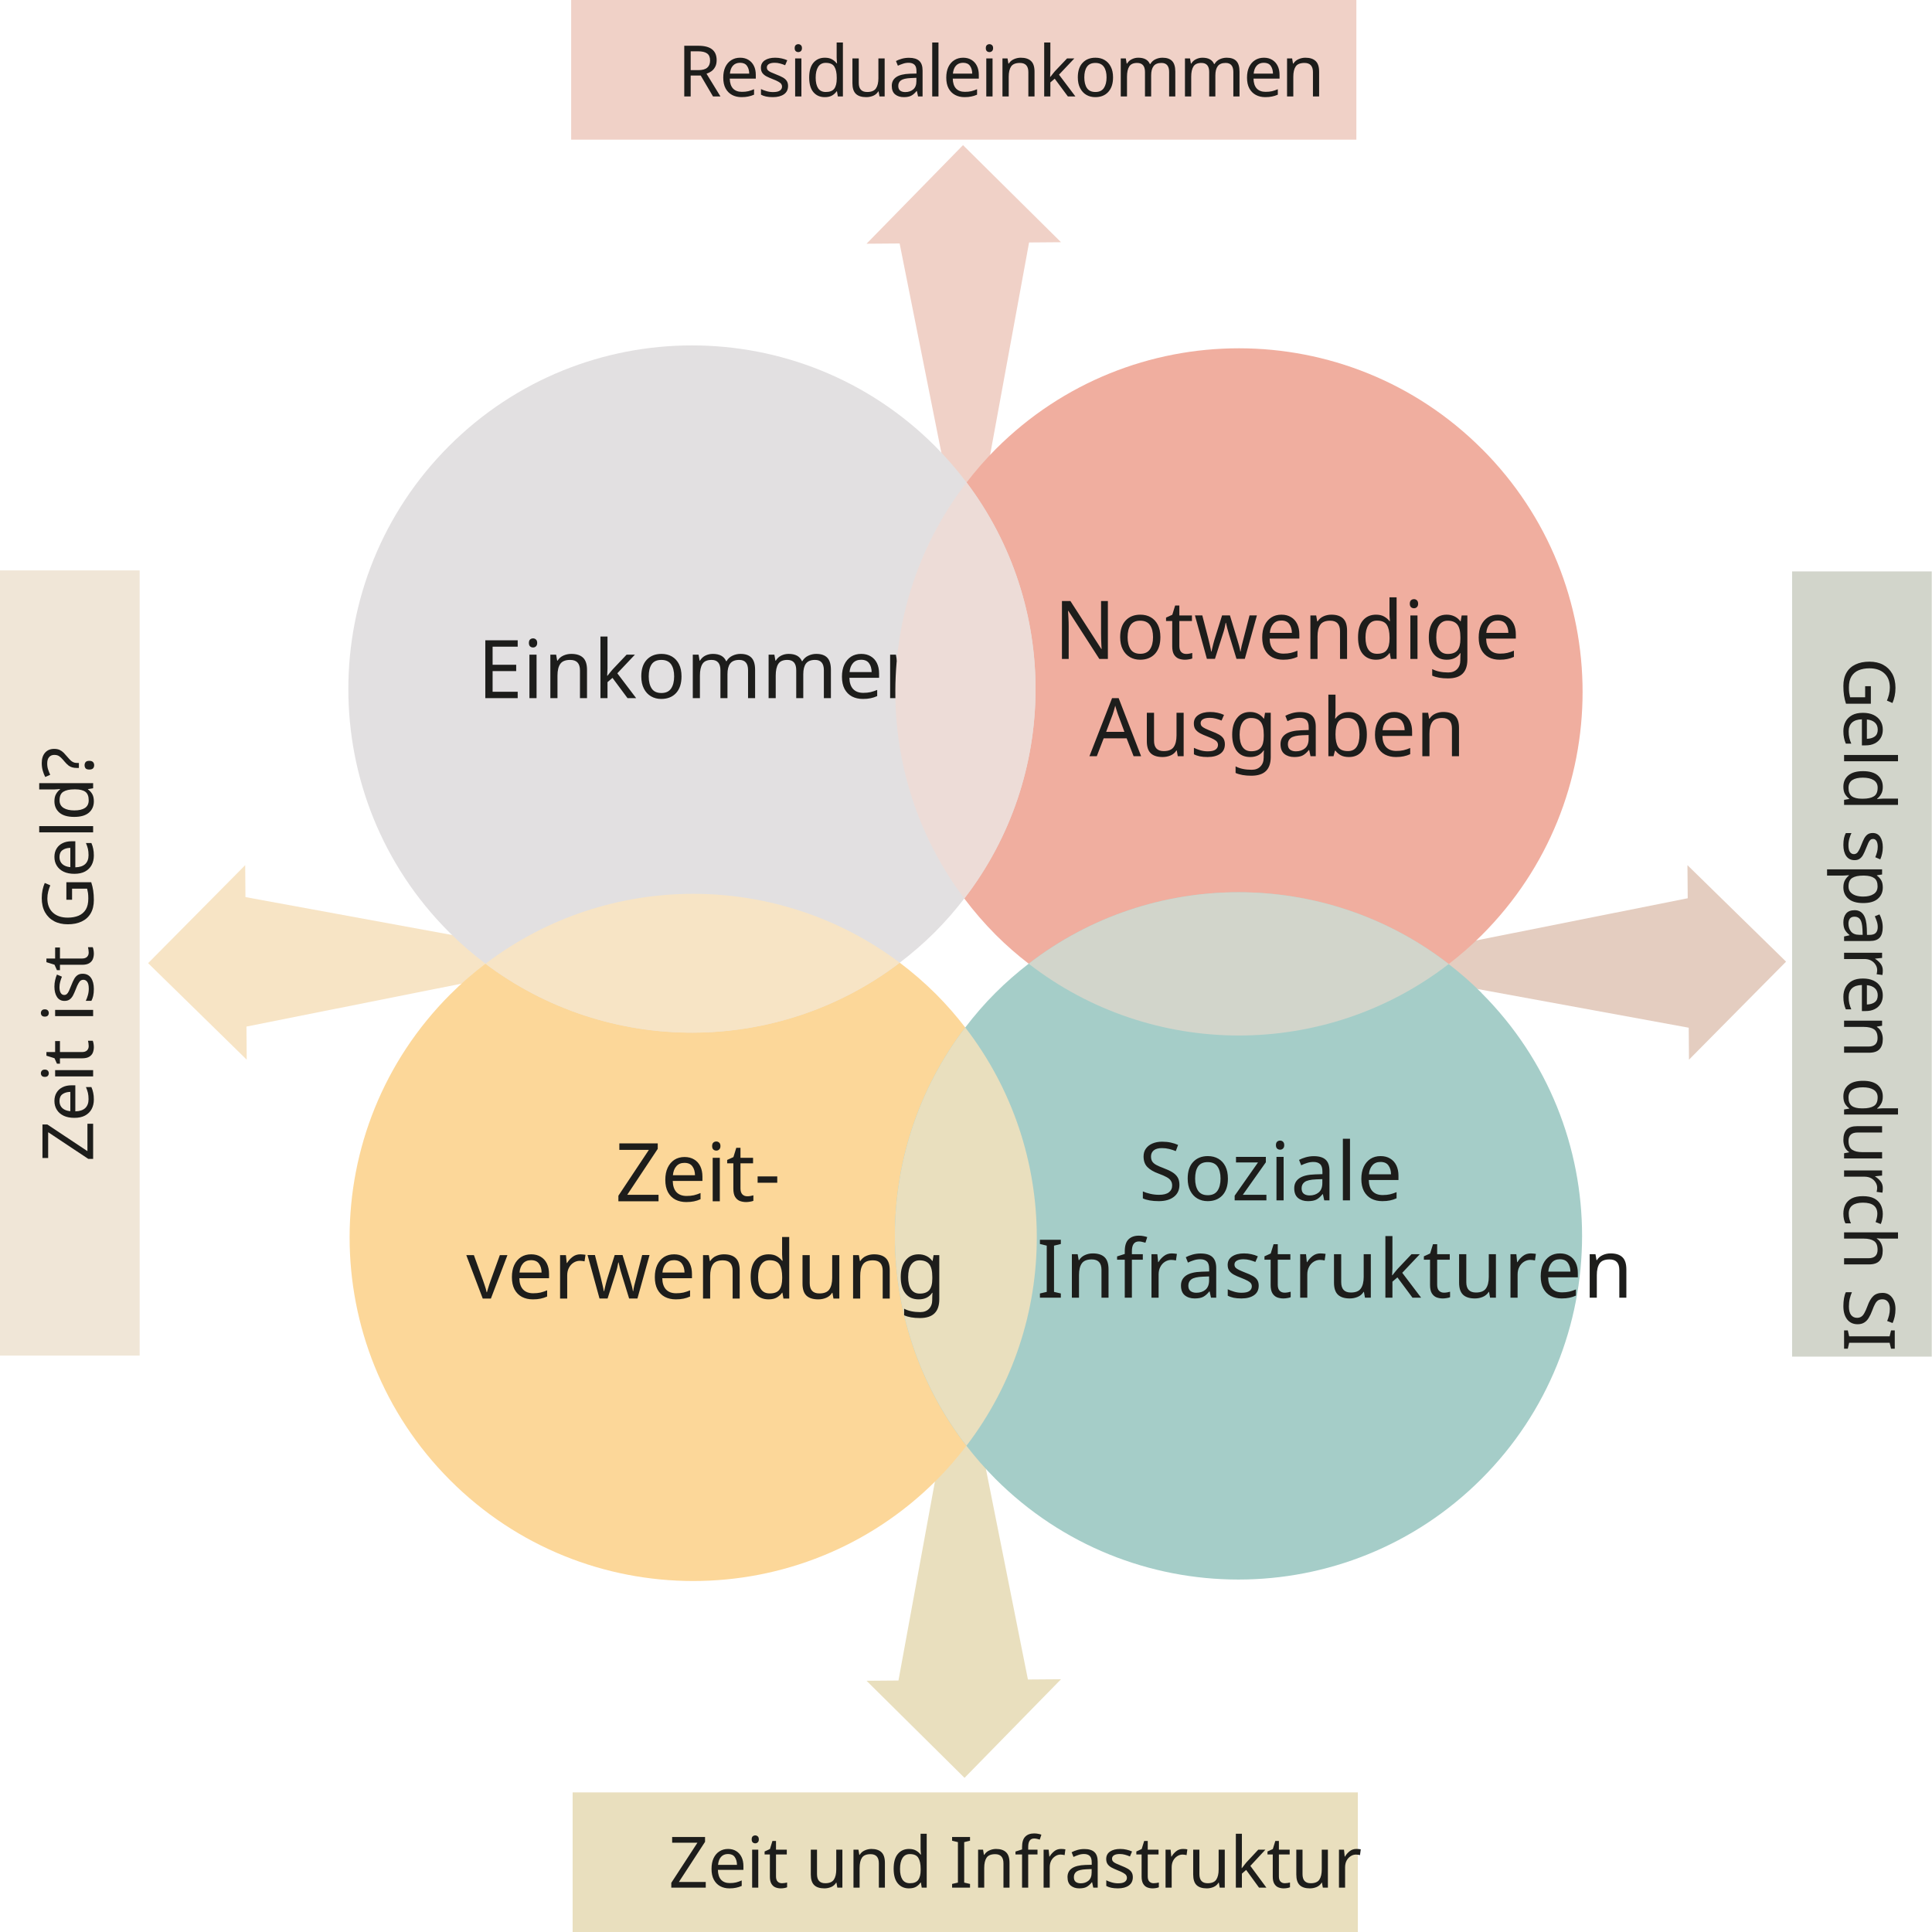
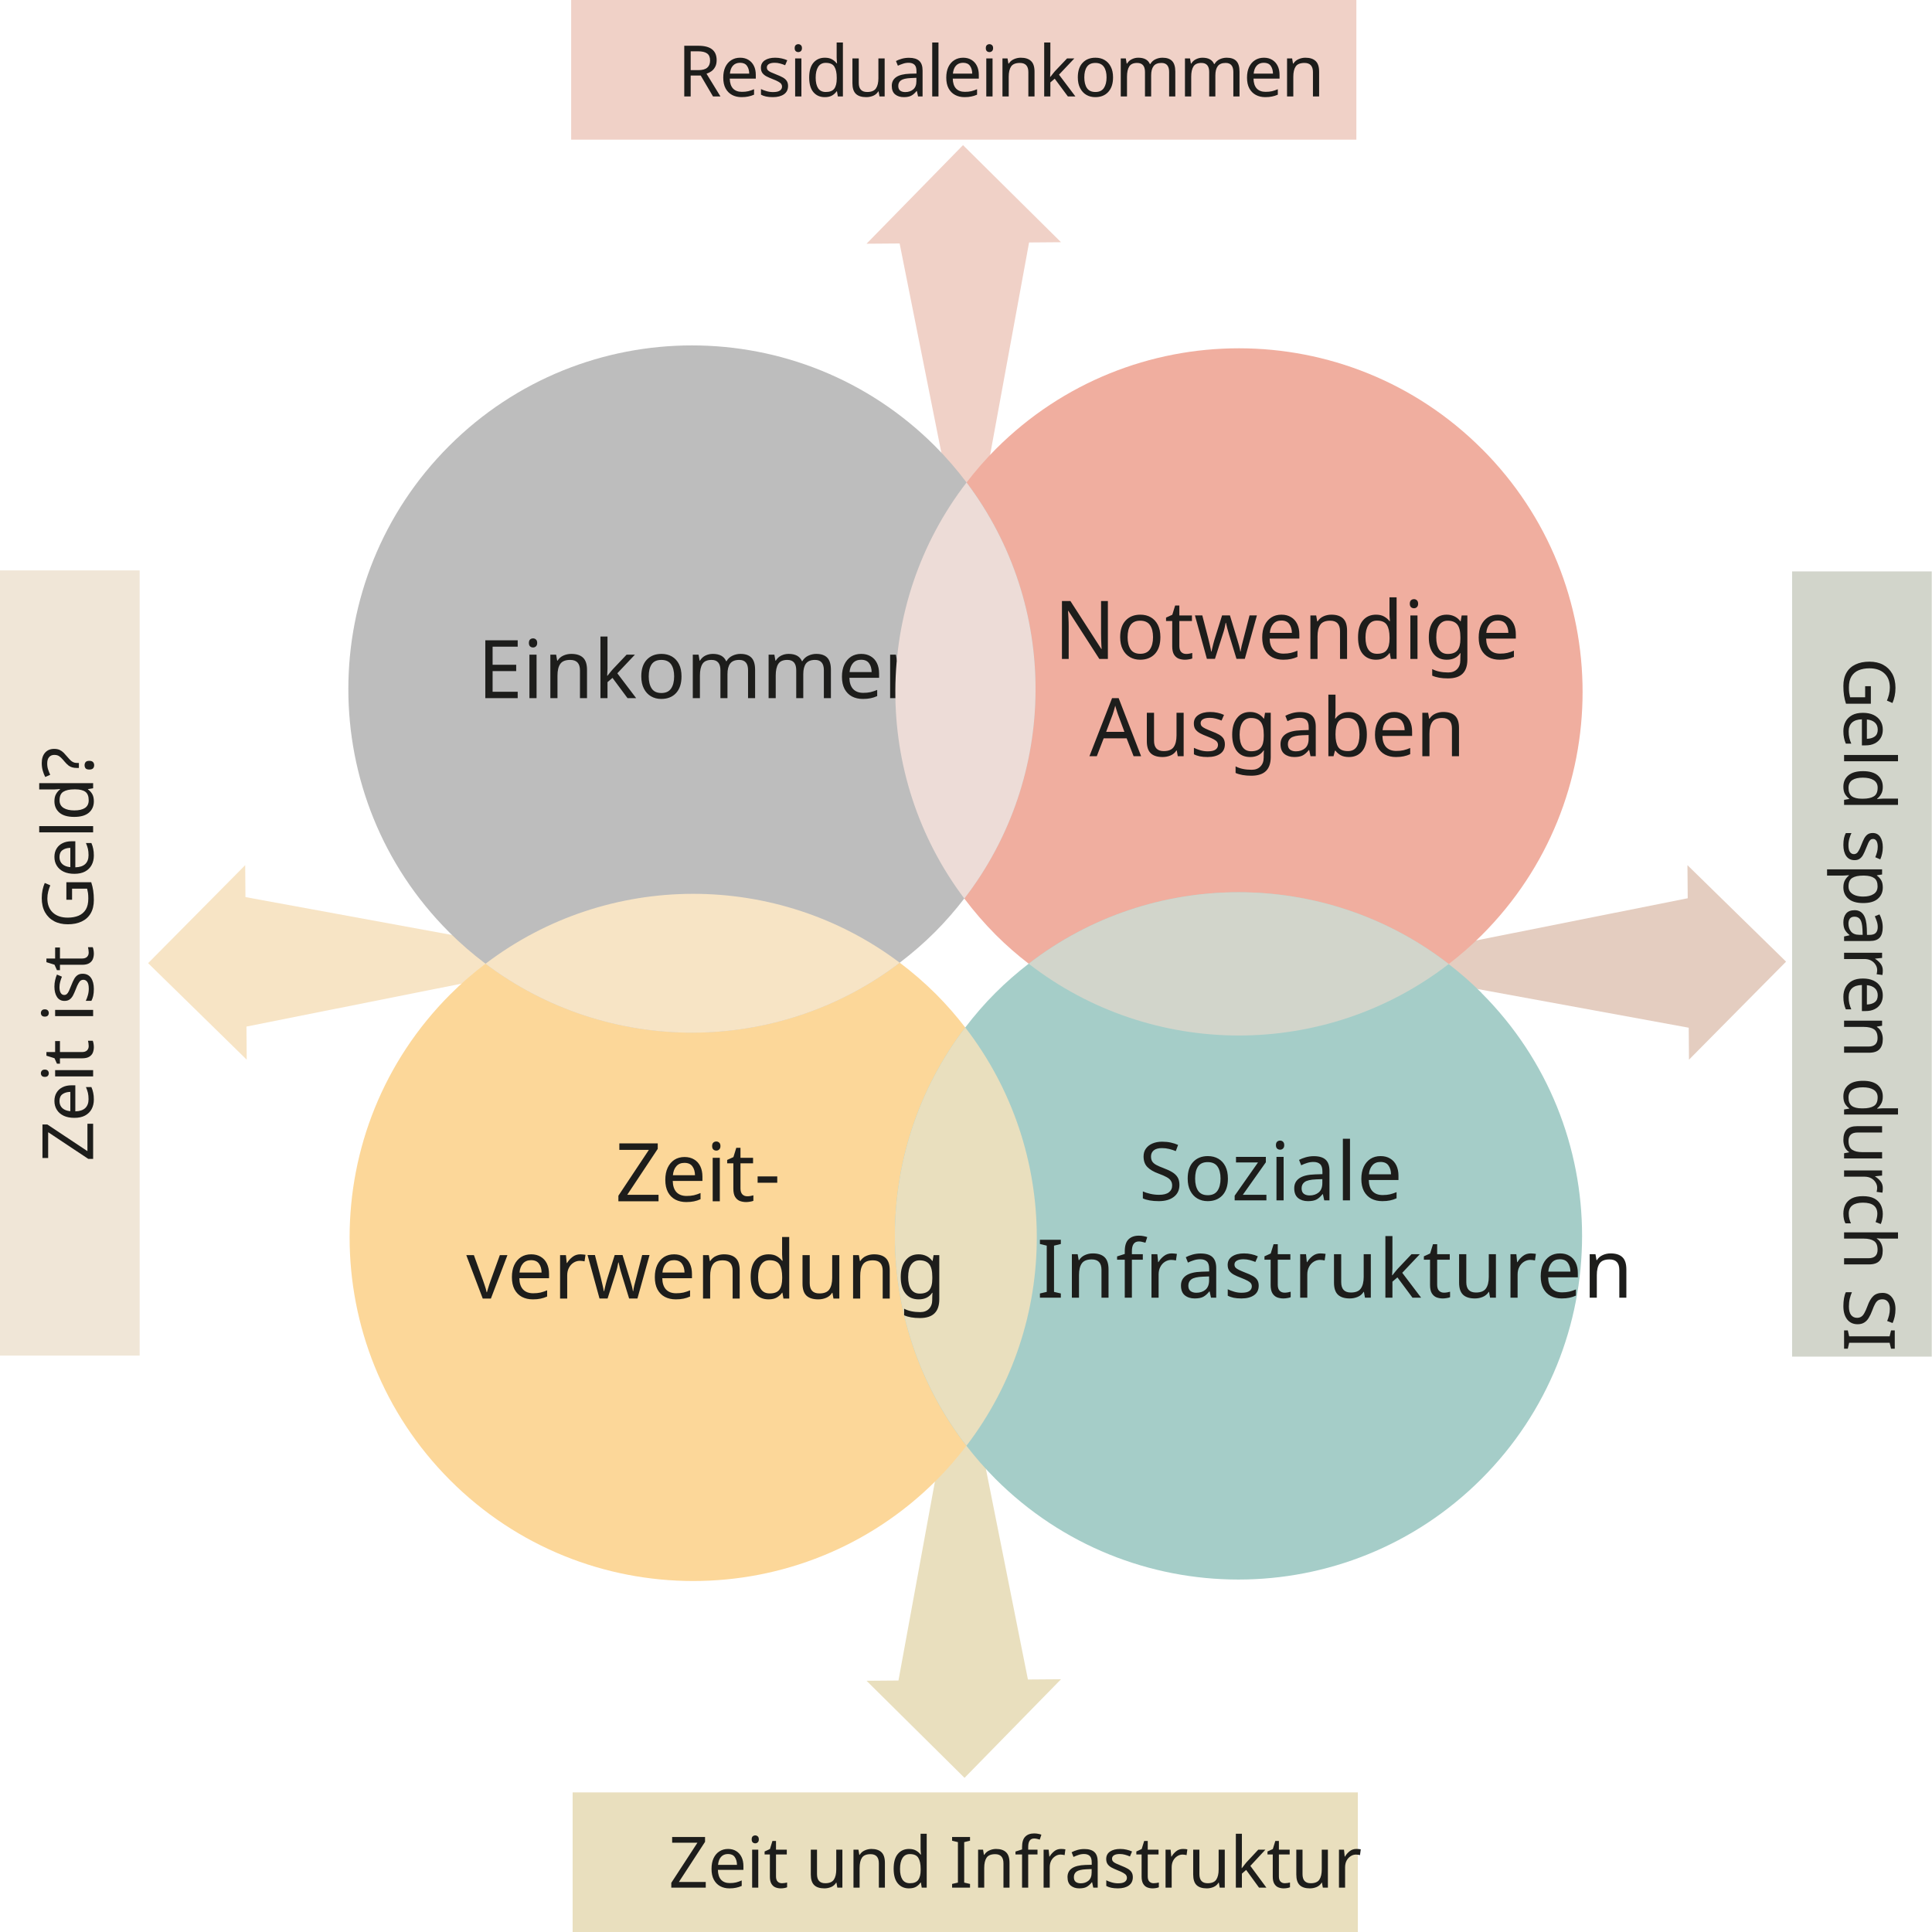
<svg xmlns="http://www.w3.org/2000/svg" viewBox="0 0 381.23 381.28">
  <defs>
    <style>
      #zeit_verwendung_text, #soziale_infrastrukturen_text {
        pointer-events: none;
      }

      .bg-cls-1 {
        letter-spacing: -.01em;
      }

      .bg-cls-2 {
        letter-spacing: .01em;
      }

      .bg-cls-3 {
        fill: #f7e4c5;
      }

      .bg-cls-4 {
        fill: #a5cdc8;
      }

      .bg-cls-5 {
        fill: #e4cdc0;
      }

      .bg-cls-6 {
        letter-spacing: -.01em;
      }

      .bg-cls-7 {
        letter-spacing: 0em;
      }

      .bg-cls-8 {
        letter-spacing: 0em;
      }

      .bg-cls-9 {
        letter-spacing: 0em;
      }

      .bg-cls-10 {
        letter-spacing: .02em;
      }

      .bg-cls-11 {
        letter-spacing: 0em;
      }

      .bg-cls-12 {
        fill: #d2d5cb;
      }

      .bg-cls-13 {
        letter-spacing: .03em;
      }

      .bg-cls-14 {
        letter-spacing: 0em;
      }

      .bg-cls-15 {
        letter-spacing: 0em;
      }

      .bg-cls-16 {
        fill: #fcd799;
      }

      .bg-cls-17 {
        font-size: 16px;
      }

      .bg-cls-17, .bg-cls-18 {
        fill: #1d1d1b;
        font-family: 'MyriadPro-Regular', 'Myriad Pro', sans-serif;
      }

      .bg-cls-19 {
        letter-spacing: 0em;
      }

      .bg-cls-20 {
        letter-spacing: 0em;
      }

      .bg-cls-21 {
        fill: #e9dfbe;
      }

      .bg-cls-22 {
        letter-spacing: 0em;
      }

      .bg-cls-23 {
        fill: #f0d1c7;
      }

      .bg-cls-24 {
        letter-spacing: 0em;
      }

      .bg-cls-25 {
        letter-spacing: -.01em;
      }

      .bg-cls-26 {
-         fill: #e2e0e1;
+         
+         fill: #BDBDBD;
+         
      }

      .bg-cls-27 {
        fill: #f0e6d7;
      }

      .bg-cls-28 {
        fill: #f0ae9f;
      }

      .bg-cls-18 {
        font-size: 14px;
      }

      .bg-cls-29 {
        letter-spacing: 0em;
      }

      .bg-cls-30 {
        fill: #b2a5a7;
      }

      .bg-cls-31 {
        letter-spacing: -.01em;
      }

      .bg-cls-32 {
        letter-spacing: -.01em;
      }

      .bg-cls-33 {
        letter-spacing: 0em;
      }

      .bg-cls-34 {
        letter-spacing: -.03em;
      }

      .bg-cls-35 {
        fill: #eddcd7;
      }
    </style>
  </defs>
  <g id="pfeile">
    <polygon class="bg-cls-23" points="186.95 95.22 177.54 48.05 171.01 48.1 180.53 38.37 190.05 28.64 199.72 38.22 209.39 47.8 203.09 47.85 194.41 95.16 186.95 95.22" />
    <polygon class="bg-cls-21" points="193.45 284.29 202.86 331.45 209.39 331.4 199.87 341.13 190.35 350.86 180.68 341.28 171.01 331.7 177.31 331.65 185.98 284.34 193.45 284.29" />
    <polygon class="bg-cls-5" points="285.9 186.68 333.07 177.27 333.02 170.74 342.75 180.26 352.48 189.78 342.9 199.45 333.32 209.13 333.27 202.82 285.96 194.15 285.9 186.68" />
    <polygon class="bg-cls-3" points="95.81 193.18 48.64 202.59 48.69 209.13 38.96 199.6 29.23 190.08 38.81 180.41 48.39 170.74 48.44 177.04 95.75 185.72 95.81 193.18" />
  </g>
  <g id="zeit_verwendung">
    <path class="bg-cls-16" d="M190.49,202.77c-1.75-2.26-3.64-4.44-5.71-6.52-2.29-2.29-4.7-4.36-7.21-6.26-24.15-18.2-57.68-18.14-81.76.2-2.41,1.84-4.74,3.84-6.94,6.04-26.49,26.48-26.5,69.42-.02,95.91,26.48,26.49,69.42,26.5,95.91.02,2.18-2.17,4.15-4.47,5.97-6.85,18.59-24.32,18.51-58.31-.24-82.55Z" />
  </g>
  <g id="notwendige_ausgaben">
    <path class="bg-cls-28" d="M292.46,88.61c-26.48-26.49-69.42-26.5-95.91-.02-2.11,2.11-4.03,4.33-5.8,6.63-18.59,24.11-18.74,57.85-.44,82.11,1.88,2.5,3.95,4.9,6.22,7.18,2.06,2.06,4.23,3.94,6.48,5.68,24.33,18.87,58.54,18.89,82.9.06,2.27-1.75,4.46-3.65,6.54-5.73,26.49-26.48,26.5-69.42.02-95.91Z" />
    <text class="bg-cls-17" transform="translate(208.03 130.04)">
      <tspan x="0" y="0">Notwendige</tspan>
      <tspan class="bg-cls-6" x="6.97" y="19.2">Ausgaben</tspan>
    </text>
  </g>
  <g id="soziale_infrastrukturen">
    <path class="bg-cls-4" d="M292.38,195.94c-2.06-2.06-4.23-3.94-6.48-5.68-24.33-18.87-58.54-18.89-82.9-.06-2.27,1.75-4.46,3.65-6.54,5.73-2.18,2.17-4.15,4.47-5.97,6.85-18.59,24.32-18.51,58.31.24,82.55,1.75,2.26,3.64,4.44,5.71,6.52,26.48,26.49,69.42,26.5,95.91.02,26.49-26.48,26.5-69.42.02-95.91Z" />
  </g>
  <g id="einkommen">
    <path class="bg-cls-26" d="M190.75,95.22c-1.88-2.5-3.95-4.9-6.22-7.18-26.48-26.49-69.42-26.5-95.91-.02-26.49,26.48-26.5,69.42-.02,95.91,2.29,2.29,4.7,4.36,7.21,6.25,24.15,18.2,57.68,18.14,81.76-.2,2.41-1.84,4.74-3.84,6.94-6.04,2.11-2.11,4.03-4.33,5.8-6.63,18.59-24.11,18.74-57.85.44-82.11Z" />
    <text class="bg-cls-17" transform="translate(94.23 137.78)">
      <tspan x="0" y="0">Einkommen</tspan>
    </text>
  </g>
  <g id="schnittflaechen">
    <path class="bg-cls-12" d="M203.01,190.19c24.33,18.87,58.54,18.89,82.9.06-24.33-18.87-58.54-18.89-82.9-.06Z" />
    <path class="bg-cls-3" d="M177.57,190c-24.15-18.2-57.68-18.14-81.76.2,24.15,18.2,57.68,18.14,81.76-.2Z" />
    <path class="bg-cls-21" d="M190.49,202.77c-18.59,24.32-18.51,58.31.24,82.55,18.59-24.32,18.51-58.31-.24-82.55Z" />
    <path class="bg-cls-35" d="M190.31,177.33c18.59-24.11,18.74-57.85.44-82.11-18.59,24.11-18.74,57.85-.44,82.11Z" />
  </g>
  <g id="zeit_verwendung_text">
    <text class="bg-cls-17" transform="translate(121.43 237.07)">
      <tspan class="bg-cls-31" x="0" y="0">Zeit-</tspan>
      <tspan class="bg-cls-24" x="-29.41" y="19.2">verwendung</tspan>
    </text>
  </g>
  <g id="soziale_infrastrukturen_text">
    <text class="bg-cls-17" transform="translate(224.73 236.89)">
      <tspan class="bg-cls-19" x="0" y="0">Soziale</tspan>
      <tspan class="bg-cls-2" x="-20.14" y="19.2">Infrastrukturen</tspan>
    </text>
  </g>
  <g id="zeit_und_infrastruktur">
    <rect class="bg-cls-21" x="113.01" y="353.73" width="154.96" height="27.56" />
    <text class="bg-cls-18" transform="translate(131.96 371.03) scale(.98 1)">
      <tspan class="bg-cls-25" x="0" y="1.5">Zeit und Infrastruktur</tspan>
    </text>
  </g>
  <g id="geld_sparen_durch_SI">
    <rect class="bg-cls-12" x="289.97" y="176.48" width="154.96" height="27.56" transform="translate(557.71 -177.2) rotate(90)" />
    <text class="bg-cls-18" transform="translate(364.43 126.72) rotate(90)">
      <tspan class="bg-cls-7" x="3" y="0.5">Geld sparen durch SI</tspan>
    </text>
  </g>
  <g id="zeit_ist_geld">
    <rect class="bg-cls-27" x="-63.7" y="176.27" width="154.96" height="27.56" transform="translate(203.83 176.27) rotate(90)" />
    <text class="bg-cls-18" transform="translate(16.88 229.24) rotate(-90)">
      <tspan class="bg-cls-1" x="0" y="1.5">Zeit ist Geld?</tspan>
    </text>
  </g>
  <g id="verfuegbares_einkommen">
    <rect class="bg-cls-23" x="112.72" width="154.96" height="27.56" />
    <text class="bg-cls-18" transform="translate(118.68 18.03)">
      <tspan class="bg-cls-34" x="15" y="1">Residualeinkommen</tspan>
    </text>
  </g>
</svg>
